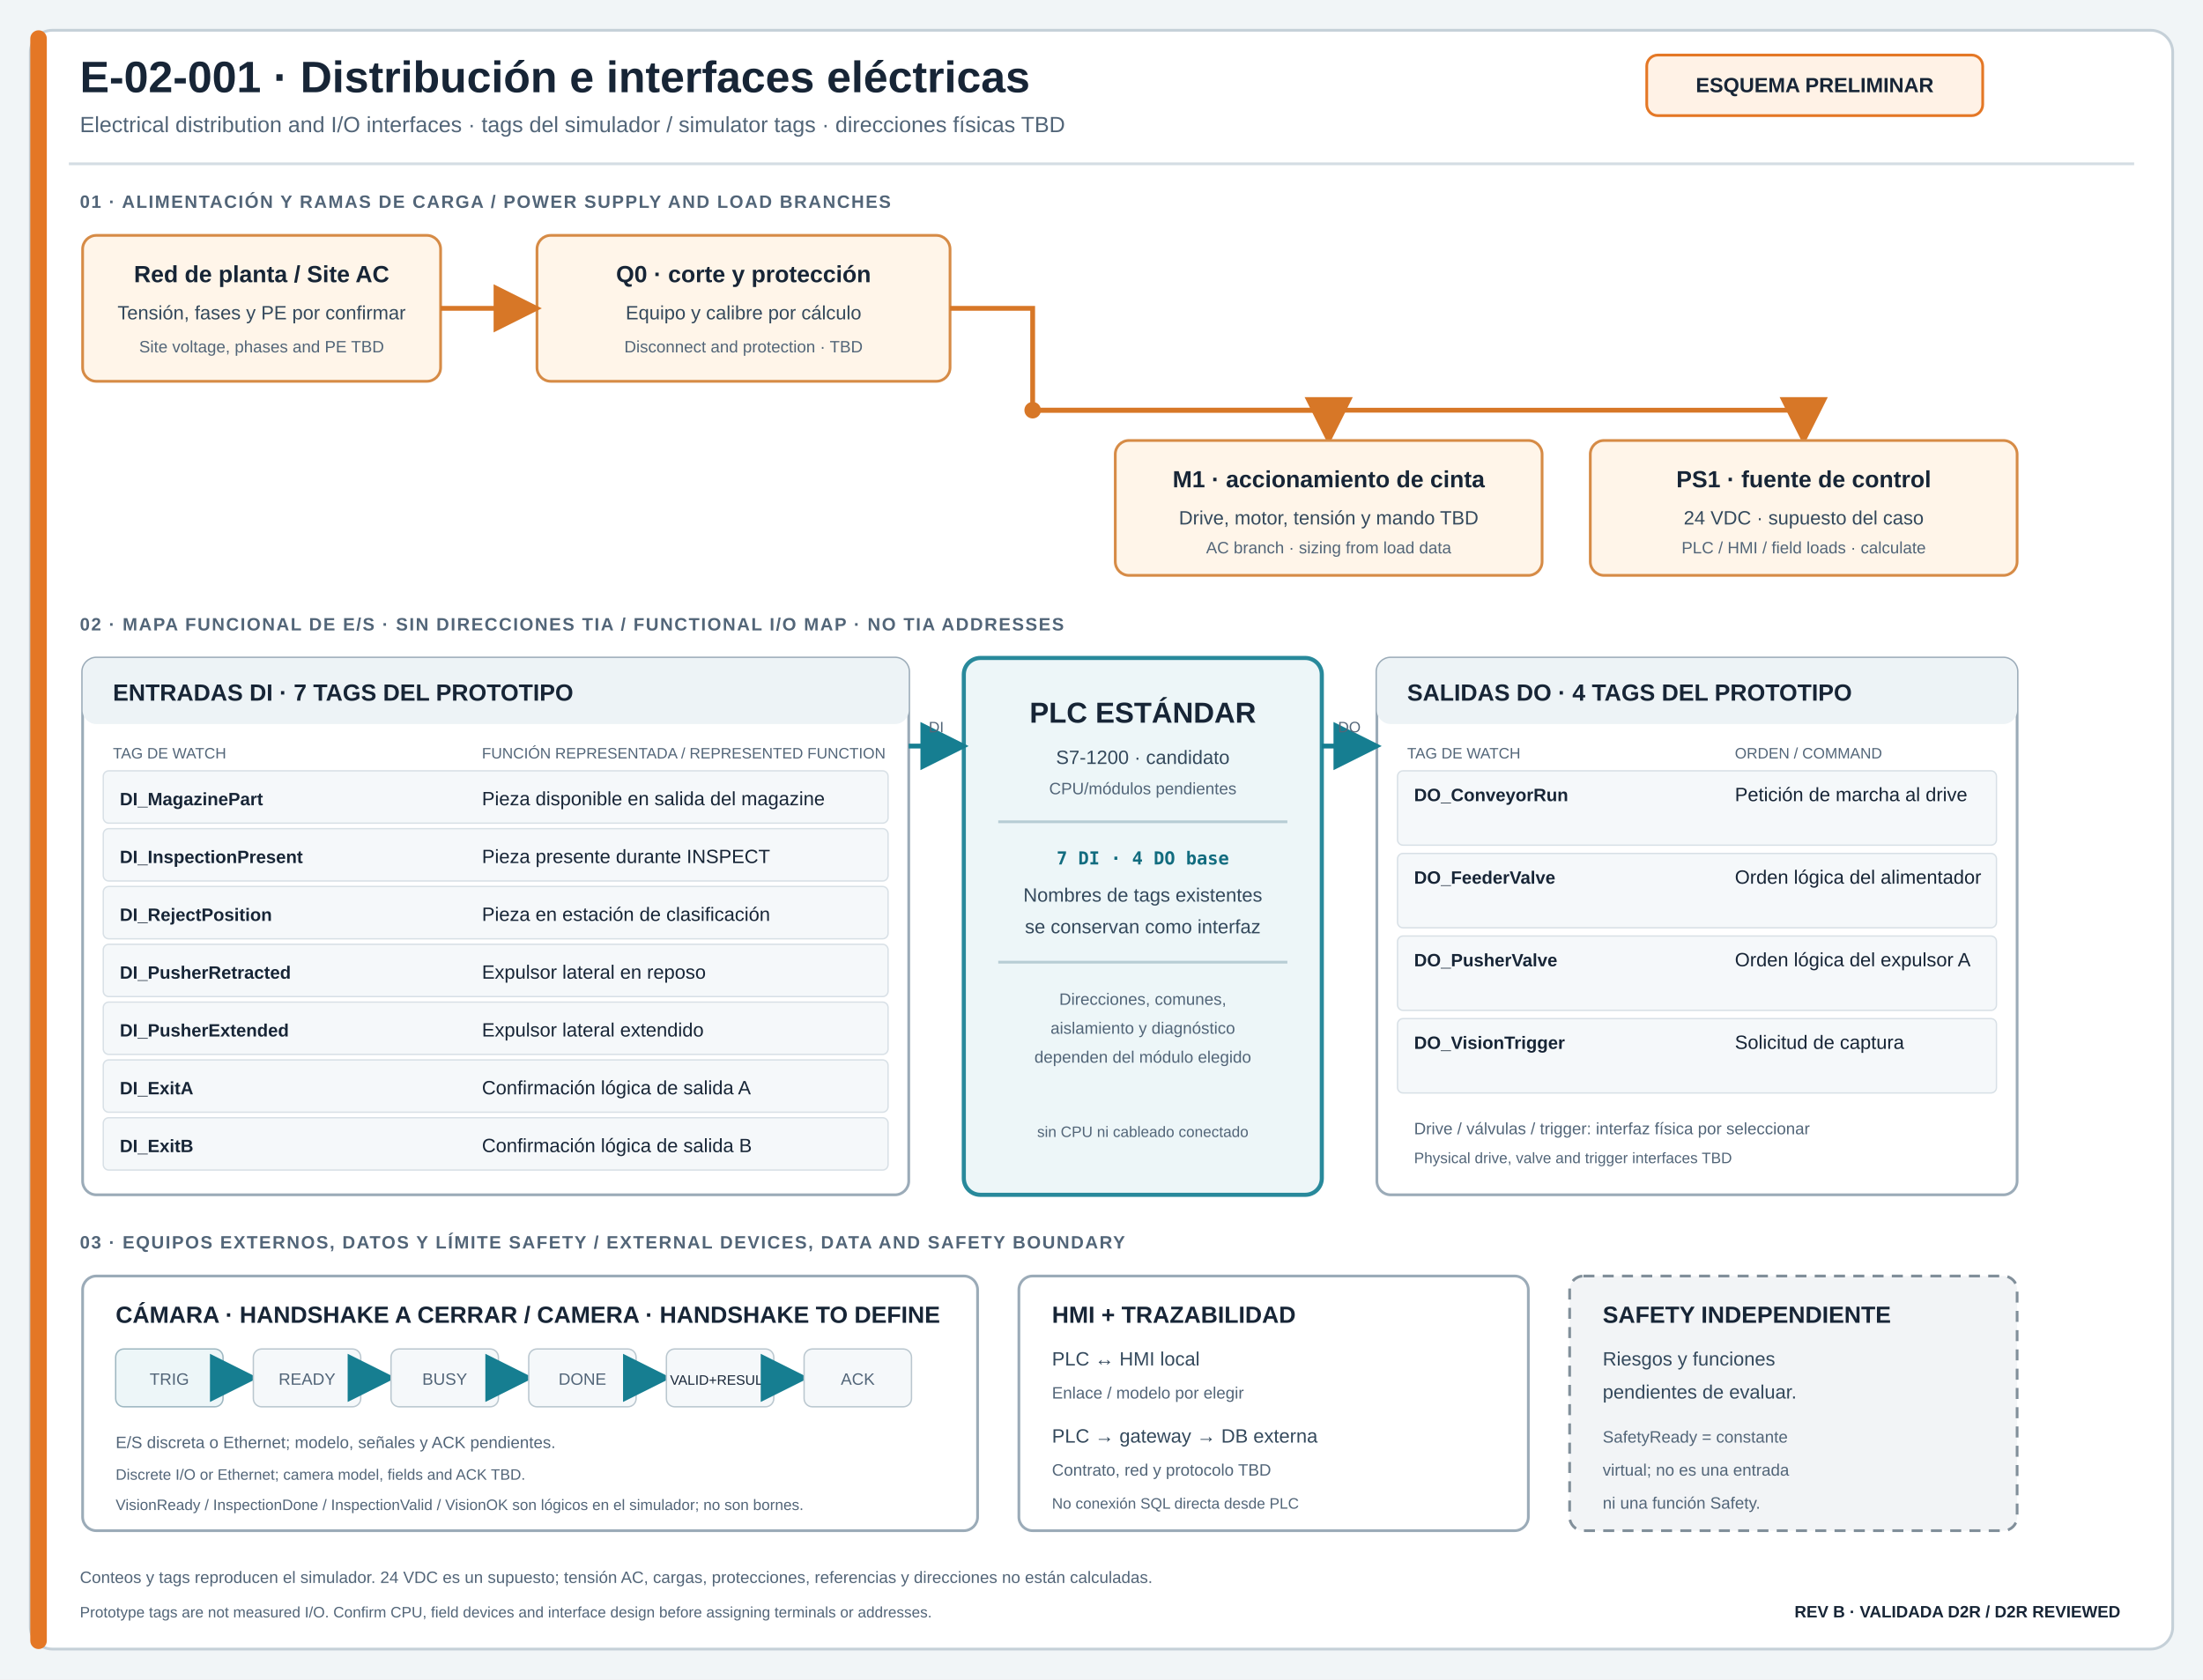
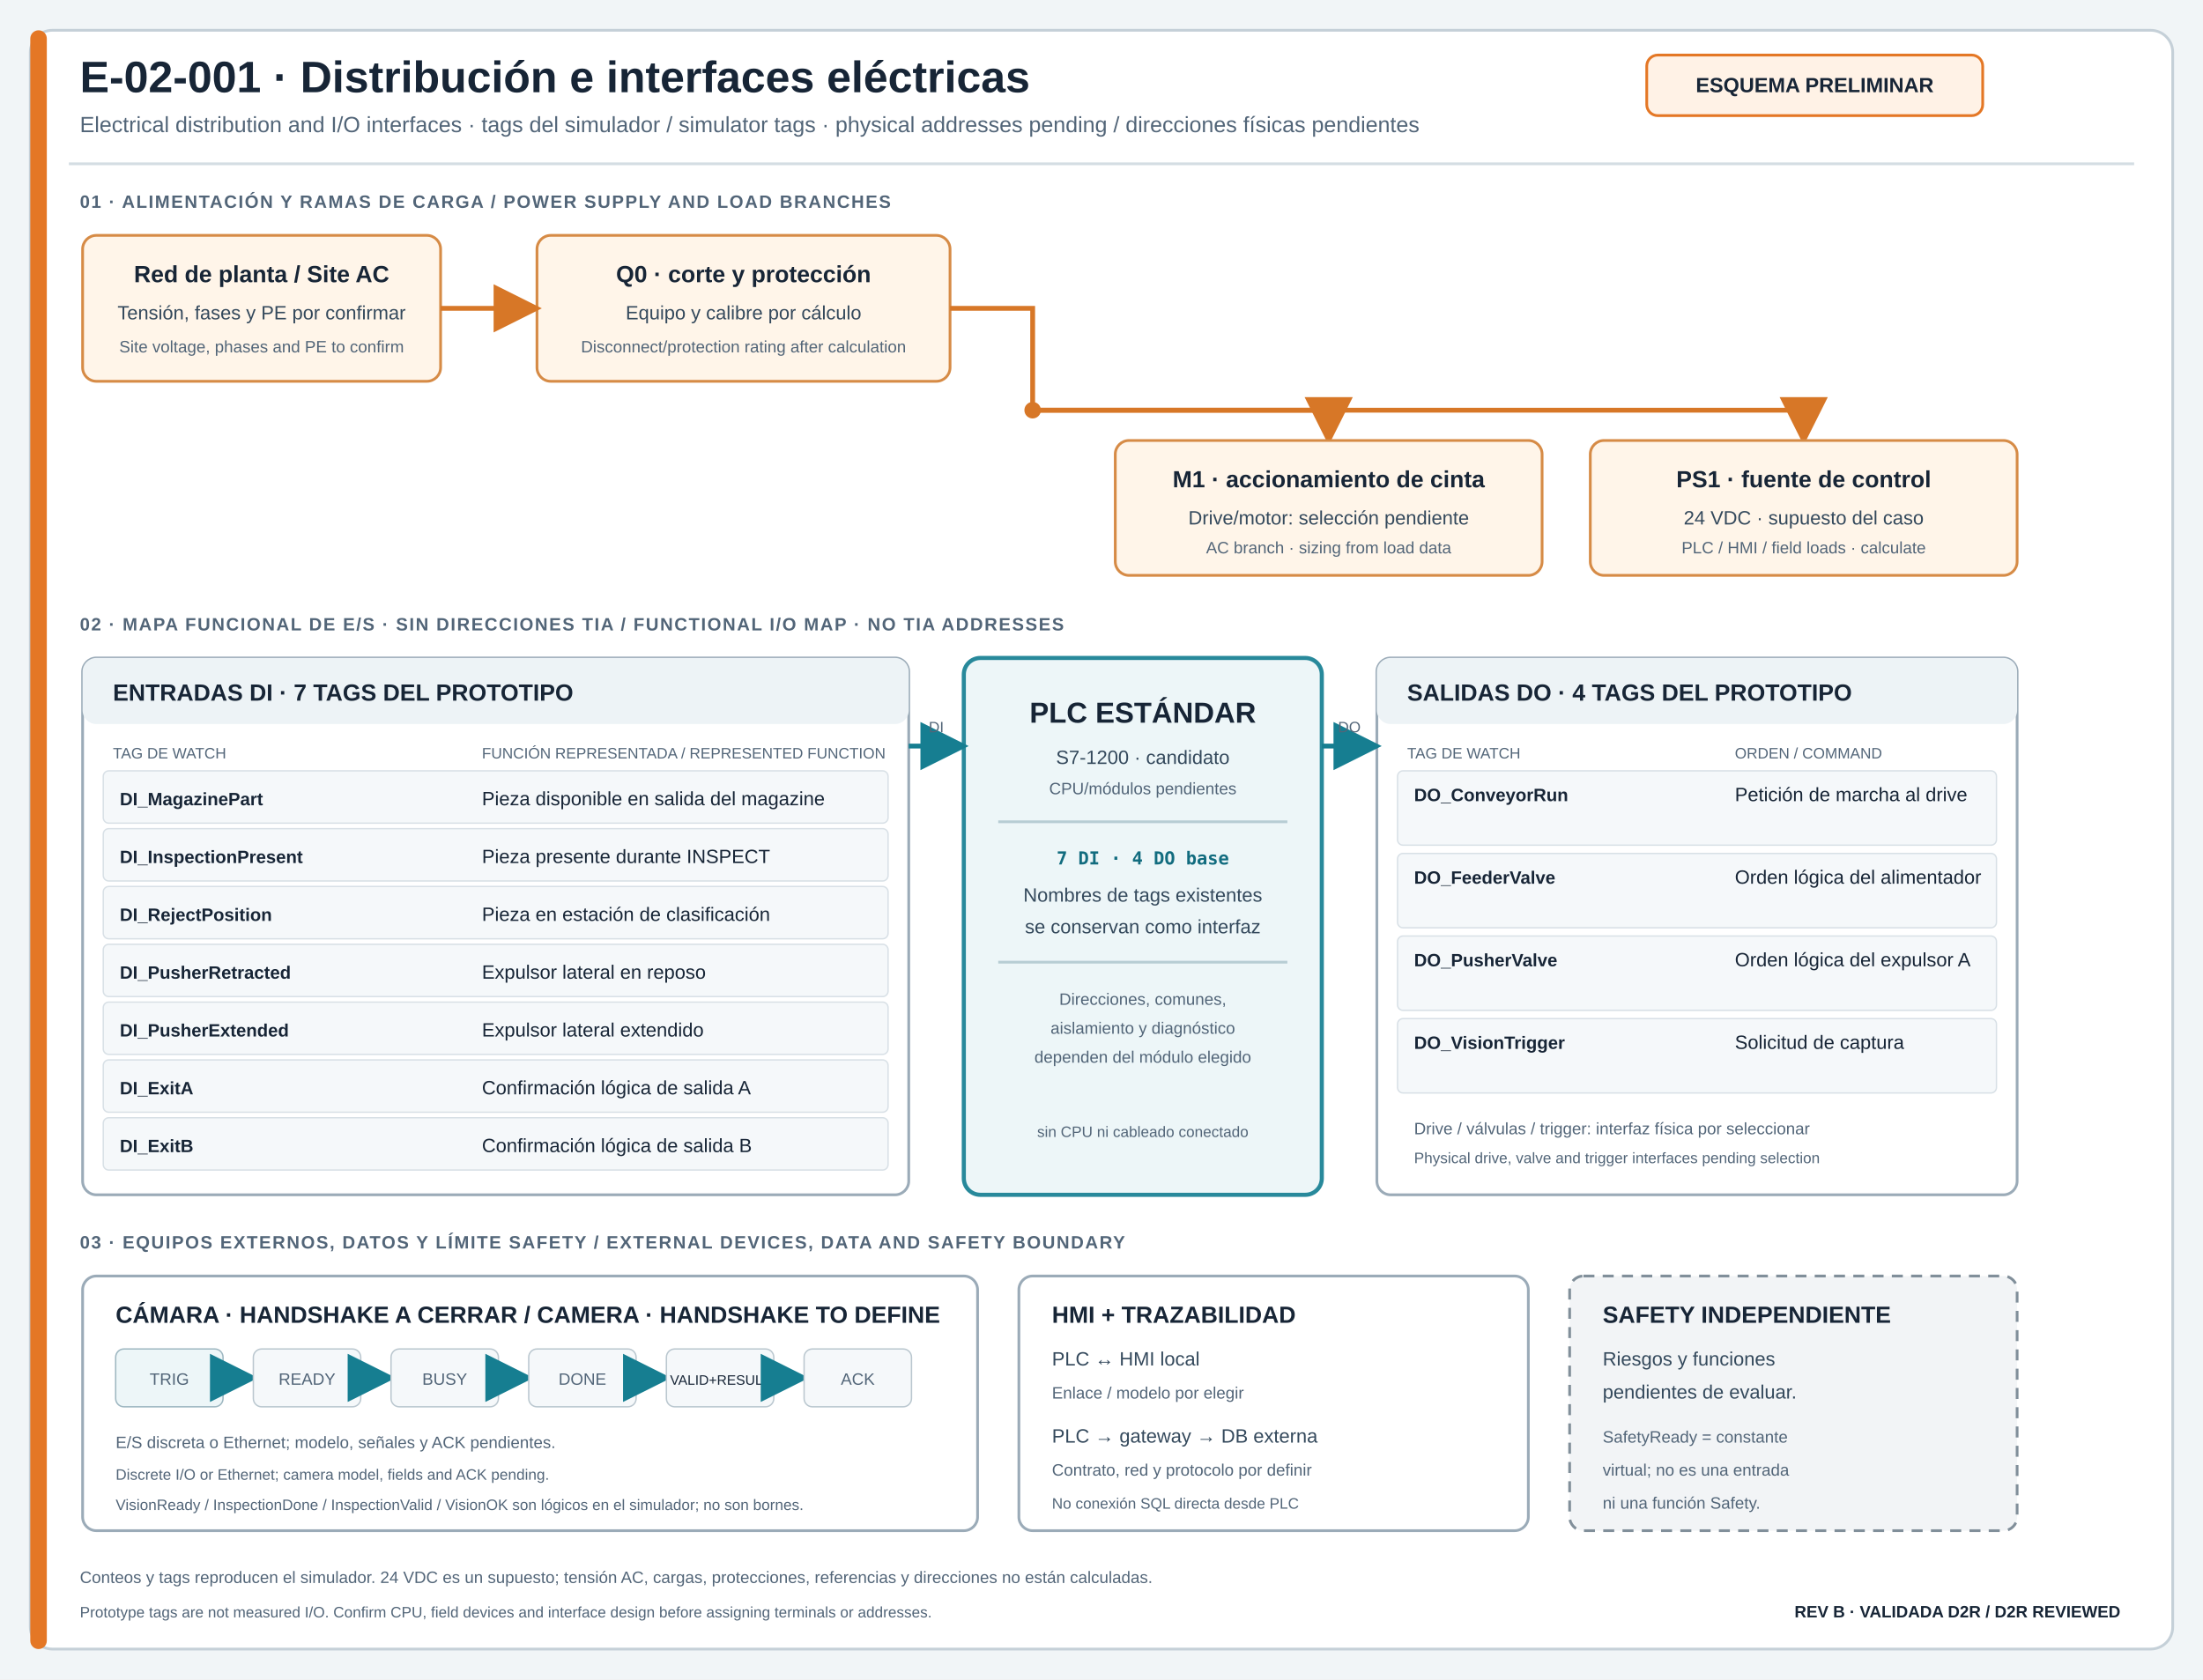
<svg xmlns="http://www.w3.org/2000/svg" width="1600" height="1220" viewBox="0 0 1600 1220" role="img" aria-labelledby="title desc" style="display:block;width:100%;height:auto">
  <defs>
    <marker id="arr" markerWidth="12" markerHeight="12" refX="10" refY="6" orient="auto">
      <path d="M1 1L11 6L1 11Z" fill="#167e91" />
    </marker>
    <marker id="pwr" markerWidth="12" markerHeight="12" refX="10" refY="6" orient="auto">
      <path d="M1 1L11 6L1 11Z" fill="#d77727" />
    </marker>
    <style>
 text{font-family:Arial,Helvetica,sans-serif;fill:#172536}.h1{font-size:32px;font-weight:700}.sub{font-size:16px;fill:#526578}.kicker{font-size:13px;font-weight:700;letter-spacing:1px;fill:#526578}.head{font-size:17px;font-weight:700}.body{font-size:14px;fill:#34495c}.small{font-size:12px;fill:#526578}.tag{font-family:Consolas,monospace;font-size:13px;font-weight:700;fill:#126c7f}.tiny{font-size:11px;fill:#526578}.card{fill:#fff;stroke:#9babb8;stroke-width:2}.power{fill:#fff5e9;stroke:#d68b46;stroke-width:2}.plc{fill:#edf6f8;stroke:#28899b;stroke-width:3}.safety{fill:#f2f4f6;stroke:#818f9a;stroke-width:2;stroke-dasharray:8 6}.sig{fill:none;stroke:#167e91;stroke-width:3.5;marker-end:url(#arr)}.pwrline{fill:none;stroke:#d77727;stroke-width:3.5;marker-end:url(#pwr)}.row{fill:#f5f8fa;stroke:#d8e0e6;stroke-width:1}
 </style>
  </defs>
  <rect width="1600" height="1220" fill="#f1f5f7" />
  <rect x="22" y="22" width="1556" height="1176" rx="16" fill="#fff" stroke="#c5d0d8" stroke-width="2" />
  <rect x="22" y="22" width="12" height="1176" rx="6" fill="#e47725" />
  <text x="58" y="67" class="h1">E-02-001 · Distribución e interfaces eléctricas</text>
-   <text x="58" y="96" class="sub">Electrical distribution and I/O interfaces · tags del simulador / simulator tags · direcciones físicas TBD</text>
+   <text x="58" y="96" class="sub">Electrical distribution and I/O interfaces · tags del simulador / simulator tags · physical addresses pending / direcciones físicas pendientes</text>
  <rect x="1196" y="40" width="244" height="44" rx="8" fill="#fff2e6" stroke="#e47725" stroke-width="2" />
  <text x="1318" y="67" text-anchor="middle" font-size="15" font-weight="700" fill="#8c4916">ESQUEMA PRELIMINAR</text>
  <line x1="50" y1="119" x2="1550" y2="119" stroke="#d4dde3" stroke-width="2" />
  <text x="58" y="151" class="kicker">01 · ALIMENTACIÓN Y RAMAS DE CARGA / POWER SUPPLY AND LOAD BRANCHES</text>
  <rect x="60" y="171" width="260" height="106" rx="10" class="power" />
  <text x="190" y="205" text-anchor="middle" class="head">Red de planta / Site AC</text>
  <text x="190" y="232" text-anchor="middle" class="body">Tensión, fases y PE por confirmar</text>
-   <text x="190" y="256" text-anchor="middle" class="small">Site voltage, phases and PE TBD</text>
+   <text x="190" y="256" text-anchor="middle" class="small">Site voltage, phases and PE to confirm</text>
  <rect x="390" y="171" width="300" height="106" rx="10" class="power" />
  <text x="540" y="205" text-anchor="middle" class="head">Q0 · corte y protección</text>
  <text x="540" y="232" text-anchor="middle" class="body">Equipo y calibre por cálculo</text>
-   <text x="540" y="256" text-anchor="middle" class="small">Disconnect and protection · TBD</text>
+   <text x="540" y="256" text-anchor="middle" class="small">Disconnect/protection rating after calculation</text>
  <path d="M320 224H390" class="pwrline" />
  <path d="M690 224H750V298H965V320" fill="none" stroke="#d77727" stroke-width="3.5" marker-end="url(#pwr)" />
  <path d="M750 298H1310V320" fill="none" stroke="#d77727" stroke-width="3.5" marker-end="url(#pwr)" />
  <circle cx="750" cy="298" r="6" fill="#d77727" />
  <rect x="810" y="320" width="310" height="98" rx="10" class="power" />
  <text x="965" y="354" text-anchor="middle" class="head">M1 · accionamiento de cinta</text>
-   <text x="965" y="381" text-anchor="middle" class="body">Drive, motor, tensión y mando TBD</text>
+   <text x="965" y="381" text-anchor="middle" class="body">Drive/motor: selección pendiente</text>
  <text x="965" y="402" text-anchor="middle" class="small">AC branch · sizing from load data</text>
  <rect x="1155" y="320" width="310" height="98" rx="10" class="power" />
  <text x="1310" y="354" text-anchor="middle" class="head">PS1 · fuente de control</text>
  <text x="1310" y="381" text-anchor="middle" class="body">24 VDC · supuesto del caso</text>
  <text x="1310" y="402" text-anchor="middle" class="small">PLC / HMI / field loads · calculate</text>
  <text x="58" y="458" class="kicker">02 · MAPA FUNCIONAL DE E/S · SIN DIRECCIONES TIA / FUNCTIONAL I/O MAP · NO TIA ADDRESSES</text>
  <rect x="60" y="478" width="600" height="390" rx="10" class="card" />
  <rect x="60" y="478" width="600" height="48" rx="10" fill="#edf3f6" />
  <text x="82" y="509" class="head">ENTRADAS DI · 7 TAGS DEL PROTOTIPO</text>
  <text x="82" y="551" class="tiny">TAG DE WATCH</text>
  <text x="350" y="551" class="tiny">FUNCIÓN REPRESENTADA / REPRESENTED FUNCTION</text>
  <g class="row">
    <rect x="75" y="560" width="570" height="38" rx="4" />
    <rect x="75" y="602" width="570" height="38" rx="4" />
    <rect x="75" y="644" width="570" height="38" rx="4" />
    <rect x="75" y="686" width="570" height="38" rx="4" />
    <rect x="75" y="728" width="570" height="38" rx="4" />
    <rect x="75" y="770" width="570" height="38" rx="4" />
    <rect x="75" y="812" width="570" height="38" rx="4" />
  </g>
  <g class="tag">
    <text x="87" y="585">DI_MagazinePart</text>
    <text x="87" y="627">DI_InspectionPresent</text>
    <text x="87" y="669">DI_RejectPosition</text>
    <text x="87" y="711">DI_PusherRetracted</text>
    <text x="87" y="753">DI_PusherExtended</text>
    <text x="87" y="795">DI_ExitA</text>
    <text x="87" y="837">DI_ExitB</text>
  </g>
  <g class="body">
    <text x="350" y="585">Pieza disponible en salida del magazine</text>
    <text x="350" y="627">Pieza presente durante INSPECT</text>
    <text x="350" y="669">Pieza en estación de clasificación</text>
    <text x="350" y="711">Expulsor lateral en reposo</text>
    <text x="350" y="753">Expulsor lateral extendido</text>
    <text x="350" y="795">Confirmación lógica de salida A</text>
    <text x="350" y="837">Confirmación lógica de salida B</text>
  </g>
  <rect x="700" y="478" width="260" height="390" rx="12" class="plc" />
  <text x="830" y="525" text-anchor="middle" font-size="21" font-weight="700">PLC ESTÁNDAR</text>
  <text x="830" y="555" text-anchor="middle" class="body">S7-1200 · candidato</text>
  <text x="830" y="577" text-anchor="middle" class="small">CPU/módulos pendientes</text>
  <line x1="725" y1="597" x2="935" y2="597" stroke="#b7cdd4" stroke-width="2" />
  <text x="830" y="628" text-anchor="middle" class="tag">7 DI · 4 DO base</text>
  <text x="830" y="655" text-anchor="middle" class="body">Nombres de tags existentes</text>
  <text x="830" y="678" text-anchor="middle" class="body">se conservan como interfaz</text>
  <line x1="725" y1="699" x2="935" y2="699" stroke="#b7cdd4" stroke-width="2" />
  <text x="830" y="730" text-anchor="middle" class="small">Direcciones, comunes,</text>
  <text x="830" y="751" text-anchor="middle" class="small">aislamiento y diagnóstico</text>
  <text x="830" y="772" text-anchor="middle" class="small">dependen del módulo elegido</text>
  <text x="830" y="826" text-anchor="middle" class="tiny">sin CPU ni cableado conectado</text>
  <path d="M660 542H700" class="sig" />
  <text x="680" y="532" text-anchor="middle" class="tiny">DI</text>
  <rect x="1000" y="478" width="465" height="390" rx="10" class="card" />
  <rect x="1000" y="478" width="465" height="48" rx="10" fill="#edf3f6" />
  <text x="1022" y="509" class="head">SALIDAS DO · 4 TAGS DEL PROTOTIPO</text>
  <text x="1022" y="551" class="tiny">TAG DE WATCH</text>
  <text x="1260" y="551" class="tiny">ORDEN / COMMAND</text>
  <g class="row">
    <rect x="1015" y="560" width="435" height="54" rx="4" />
    <rect x="1015" y="620" width="435" height="54" rx="4" />
    <rect x="1015" y="680" width="435" height="54" rx="4" />
    <rect x="1015" y="740" width="435" height="54" rx="4" />
  </g>
  <g class="tag">
    <text x="1027" y="582">DO_ConveyorRun</text>
    <text x="1027" y="642">DO_FeederValve</text>
    <text x="1027" y="702">DO_PusherValve</text>
    <text x="1027" y="762">DO_VisionTrigger</text>
  </g>
  <g class="body">
    <text x="1260" y="582">Petición de marcha al drive</text>
    <text x="1260" y="642">Orden lógica del alimentador</text>
    <text x="1260" y="702">Orden lógica del expulsor A</text>
    <text x="1260" y="762">Solicitud de captura</text>
  </g>
  <text x="1027" y="824" class="small">Drive / válvulas / trigger: interfaz física por seleccionar</text>
-   <text x="1027" y="845" class="tiny">Physical drive, valve and trigger interfaces TBD</text>
+   <text x="1027" y="845" class="tiny">Physical drive, valve and trigger interfaces pending selection</text>
  <path d="M960 542H1000" class="sig" />
  <text x="980" y="532" text-anchor="middle" class="tiny">DO</text>
  <text x="58" y="907" class="kicker">03 · EQUIPOS EXTERNOS, DATOS Y LÍMITE SAFETY / EXTERNAL DEVICES, DATA AND SAFETY BOUNDARY</text>
  <rect x="60" y="927" width="650" height="185" rx="10" class="card" />
  <text x="84" y="961" class="head">CÁMARA · HANDSHAKE A CERRAR / CAMERA · HANDSHAKE TO DEFINE</text>
  <rect x="84" y="980" width="78" height="42" rx="6" fill="#edf6f8" stroke="#9eb7c1" />
  <text x="123" y="1006" text-anchor="middle" class="small">TRIG</text>
  <path d="M162 1001H184" class="sig" />
  <rect x="184" y="980" width="78" height="42" rx="6" fill="#f5f8fa" stroke="#bac7cf" />
  <text x="223" y="1006" text-anchor="middle" class="small">READY</text>
  <path d="M262 1001H284" class="sig" />
  <rect x="284" y="980" width="78" height="42" rx="6" fill="#f5f8fa" stroke="#bac7cf" />
  <text x="323" y="1006" text-anchor="middle" class="small">BUSY</text>
  <path d="M362 1001H384" class="sig" />
  <rect x="384" y="980" width="78" height="42" rx="6" fill="#f5f8fa" stroke="#bac7cf" />
  <text x="423" y="1006" text-anchor="middle" class="small">DONE</text>
  <path d="M462 1001H484" class="sig" />
  <rect x="484" y="980" width="78" height="42" rx="6" fill="#f5f8fa" stroke="#bac7cf" />
  <text x="523" y="1006" text-anchor="middle" font-size="10" fill="#526578">VALID+RESULT</text>
  <path d="M562 1001H584" class="sig" />
  <rect x="584" y="980" width="78" height="42" rx="6" fill="#f5f8fa" stroke="#bac7cf" />
  <text x="623" y="1006" text-anchor="middle" class="small">ACK</text>
  <text x="84" y="1052" class="small">E/S discreta o Ethernet; modelo, señales y ACK pendientes.</text>
-   <text x="84" y="1075" class="tiny">Discrete I/O or Ethernet; camera model, fields and ACK TBD.</text>
+   <text x="84" y="1075" class="tiny">Discrete I/O or Ethernet; camera model, fields and ACK pending.</text>
  <text x="84" y="1097" class="tiny">VisionReady / InspectionDone / InspectionValid / VisionOK son lógicos en el simulador; no son bornes.</text>
  <rect x="740" y="927" width="370" height="185" rx="10" class="card" />
  <text x="764" y="961" class="head">HMI + TRAZABILIDAD</text>
  <text x="764" y="992" class="body">PLC ↔ HMI local</text>
  <text x="764" y="1016" class="small">Enlace / modelo por elegir</text>
  <text x="764" y="1048" class="body">PLC → gateway → DB externa</text>
-   <text x="764" y="1072" class="small">Contrato, red y protocolo TBD</text>
+   <text x="764" y="1072" class="small">Contrato, red y protocolo por definir</text>
  <text x="764" y="1096" class="tiny">No conexión SQL directa desde PLC</text>
  <rect x="1140" y="927" width="325" height="185" rx="10" class="safety" />
  <text x="1164" y="961" class="head">SAFETY INDEPENDIENTE</text>
  <text x="1164" y="992" class="body">Riesgos y funciones</text>
  <text x="1164" y="1016" class="body">pendientes de evaluar.</text>
  <text x="1164" y="1048" class="small">SafetyReady = constante</text>
  <text x="1164" y="1072" class="small">virtual; no es una entrada</text>
  <text x="1164" y="1096" class="small">ni una función Safety.</text>
  <text x="58" y="1150" class="small">Conteos y tags reproducen el simulador. 24 VDC es un supuesto; tensión AC, cargas, protecciones, referencias y direcciones no están calculadas.</text>
  <text x="58" y="1175" class="tiny">Prototype tags are not measured I/O. Confirm CPU, field devices and interface design before assigning terminals or addresses.</text>
  <text x="1540" y="1175" text-anchor="end" font-size="12" font-weight="700" fill="#ad5e1e">REV B · VALIDADA D2R / D2R REVIEWED</text>
</svg>
